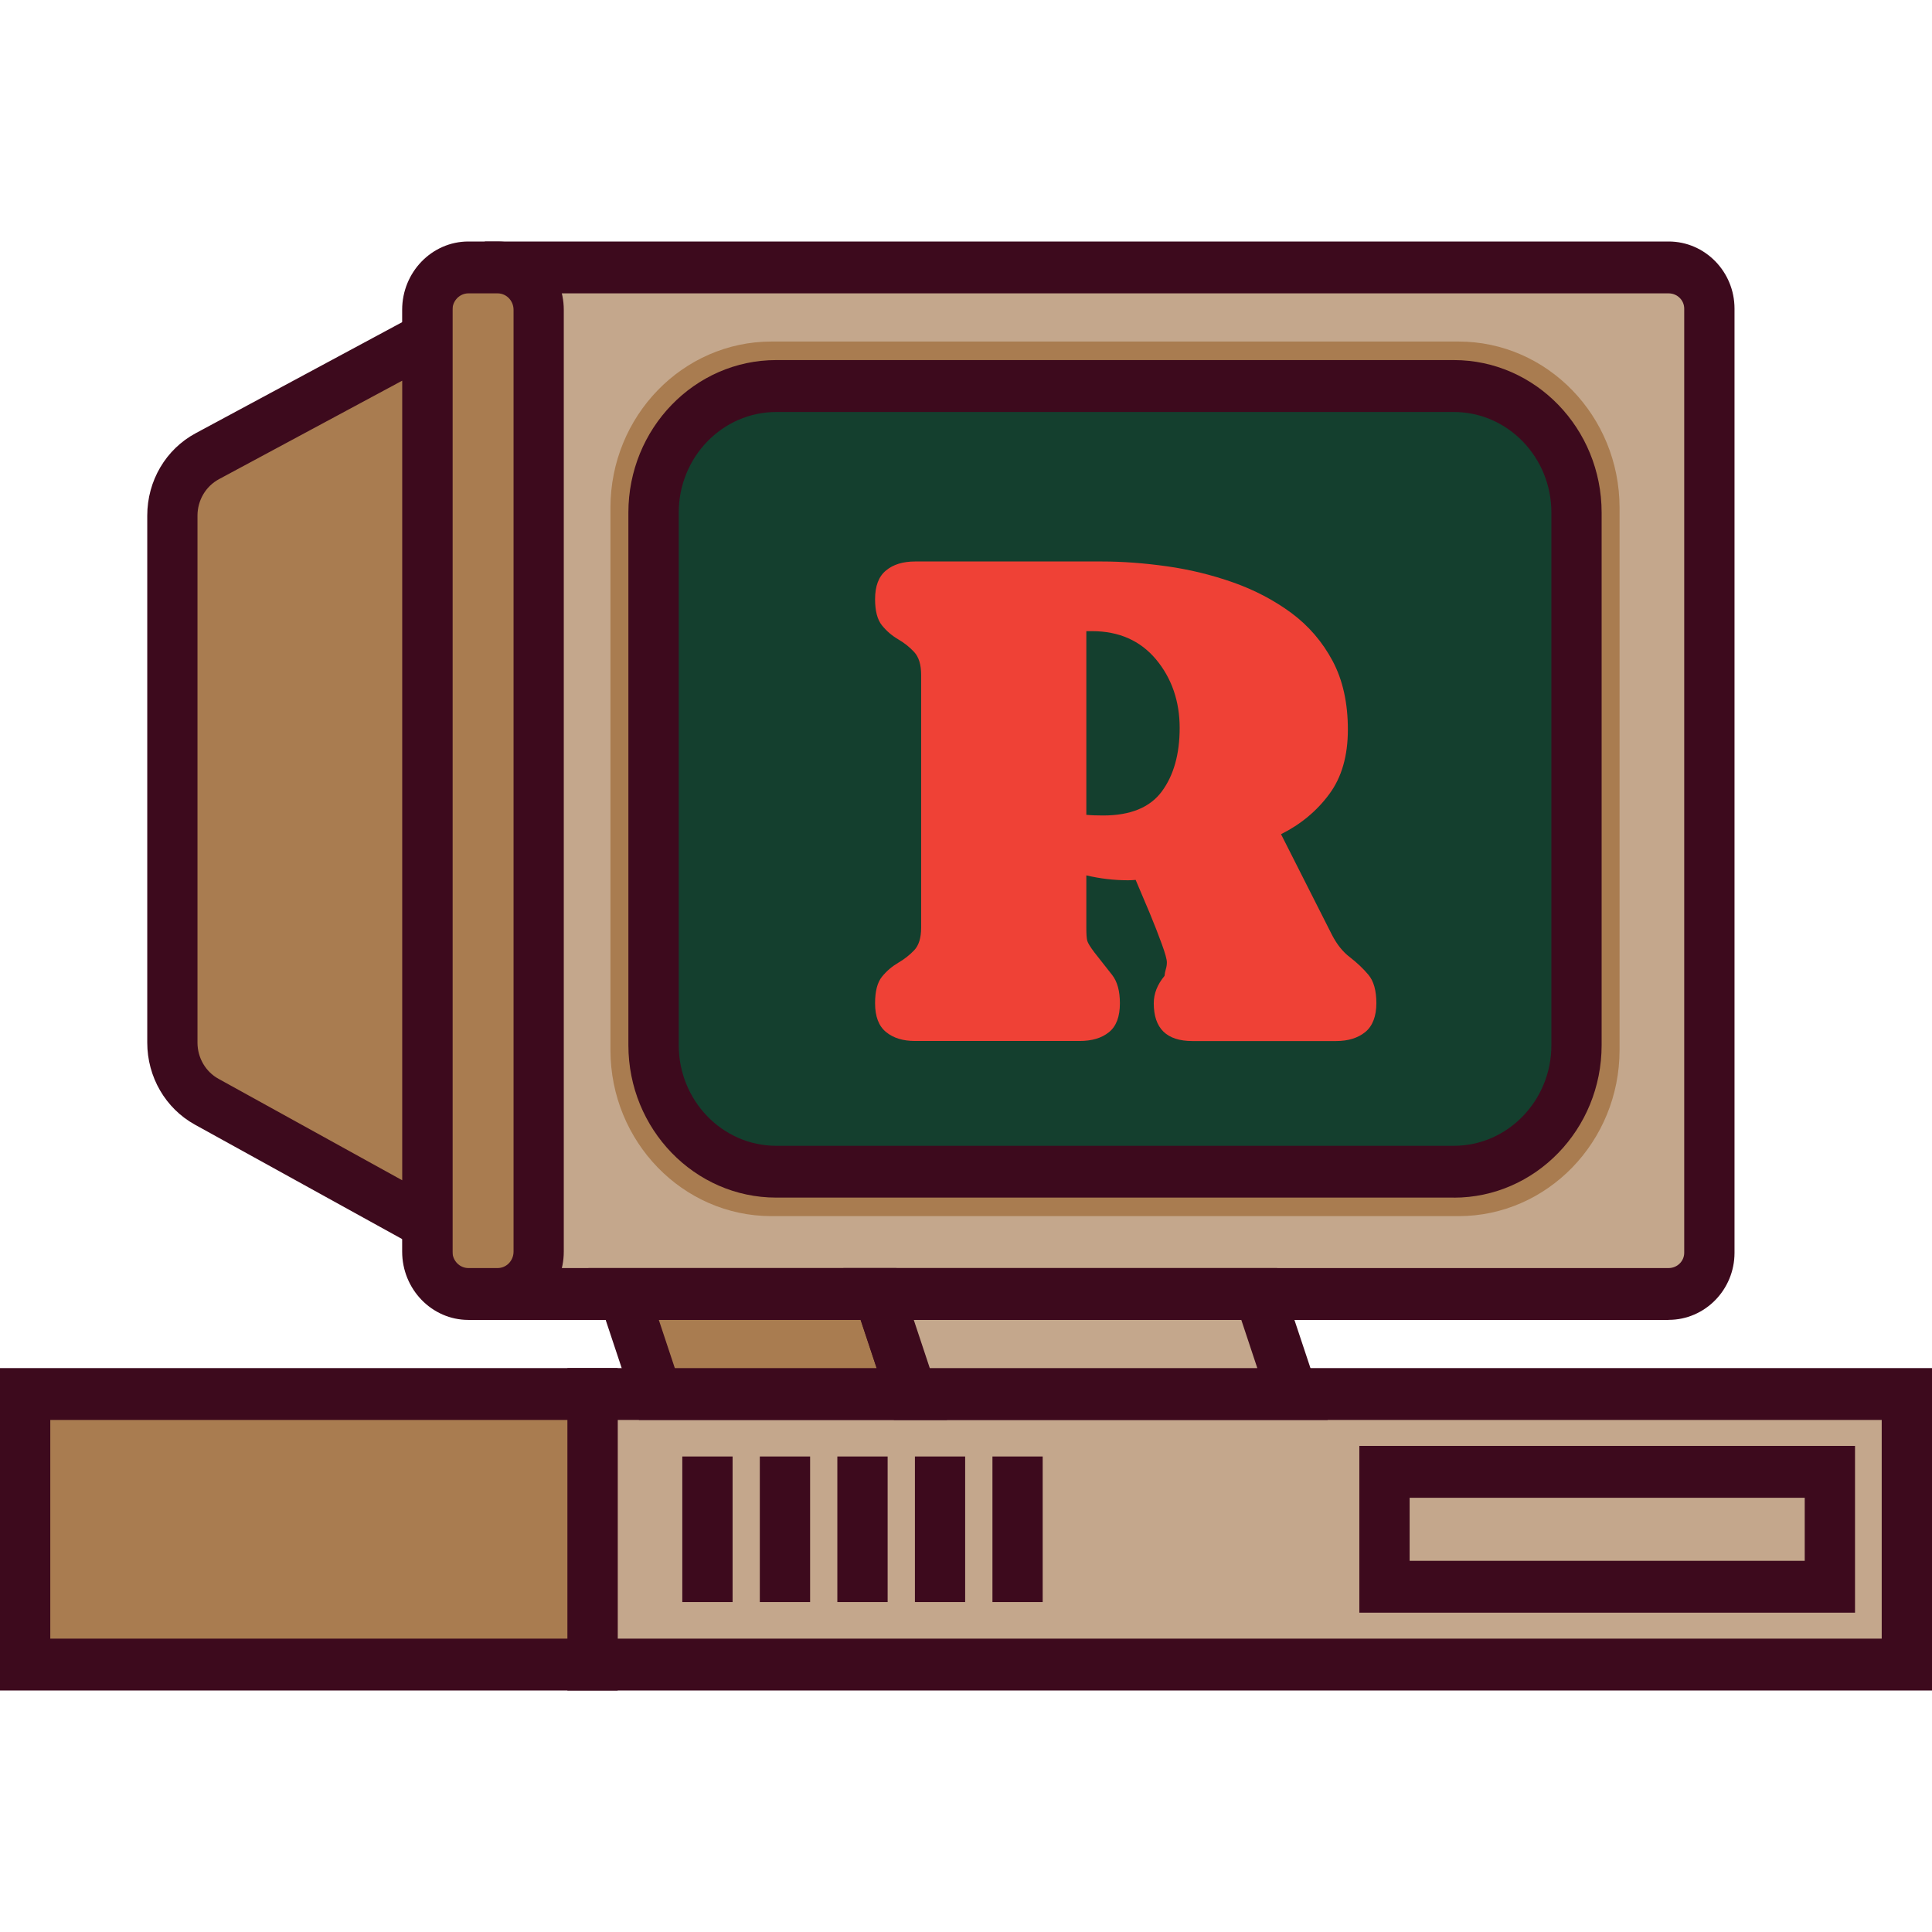
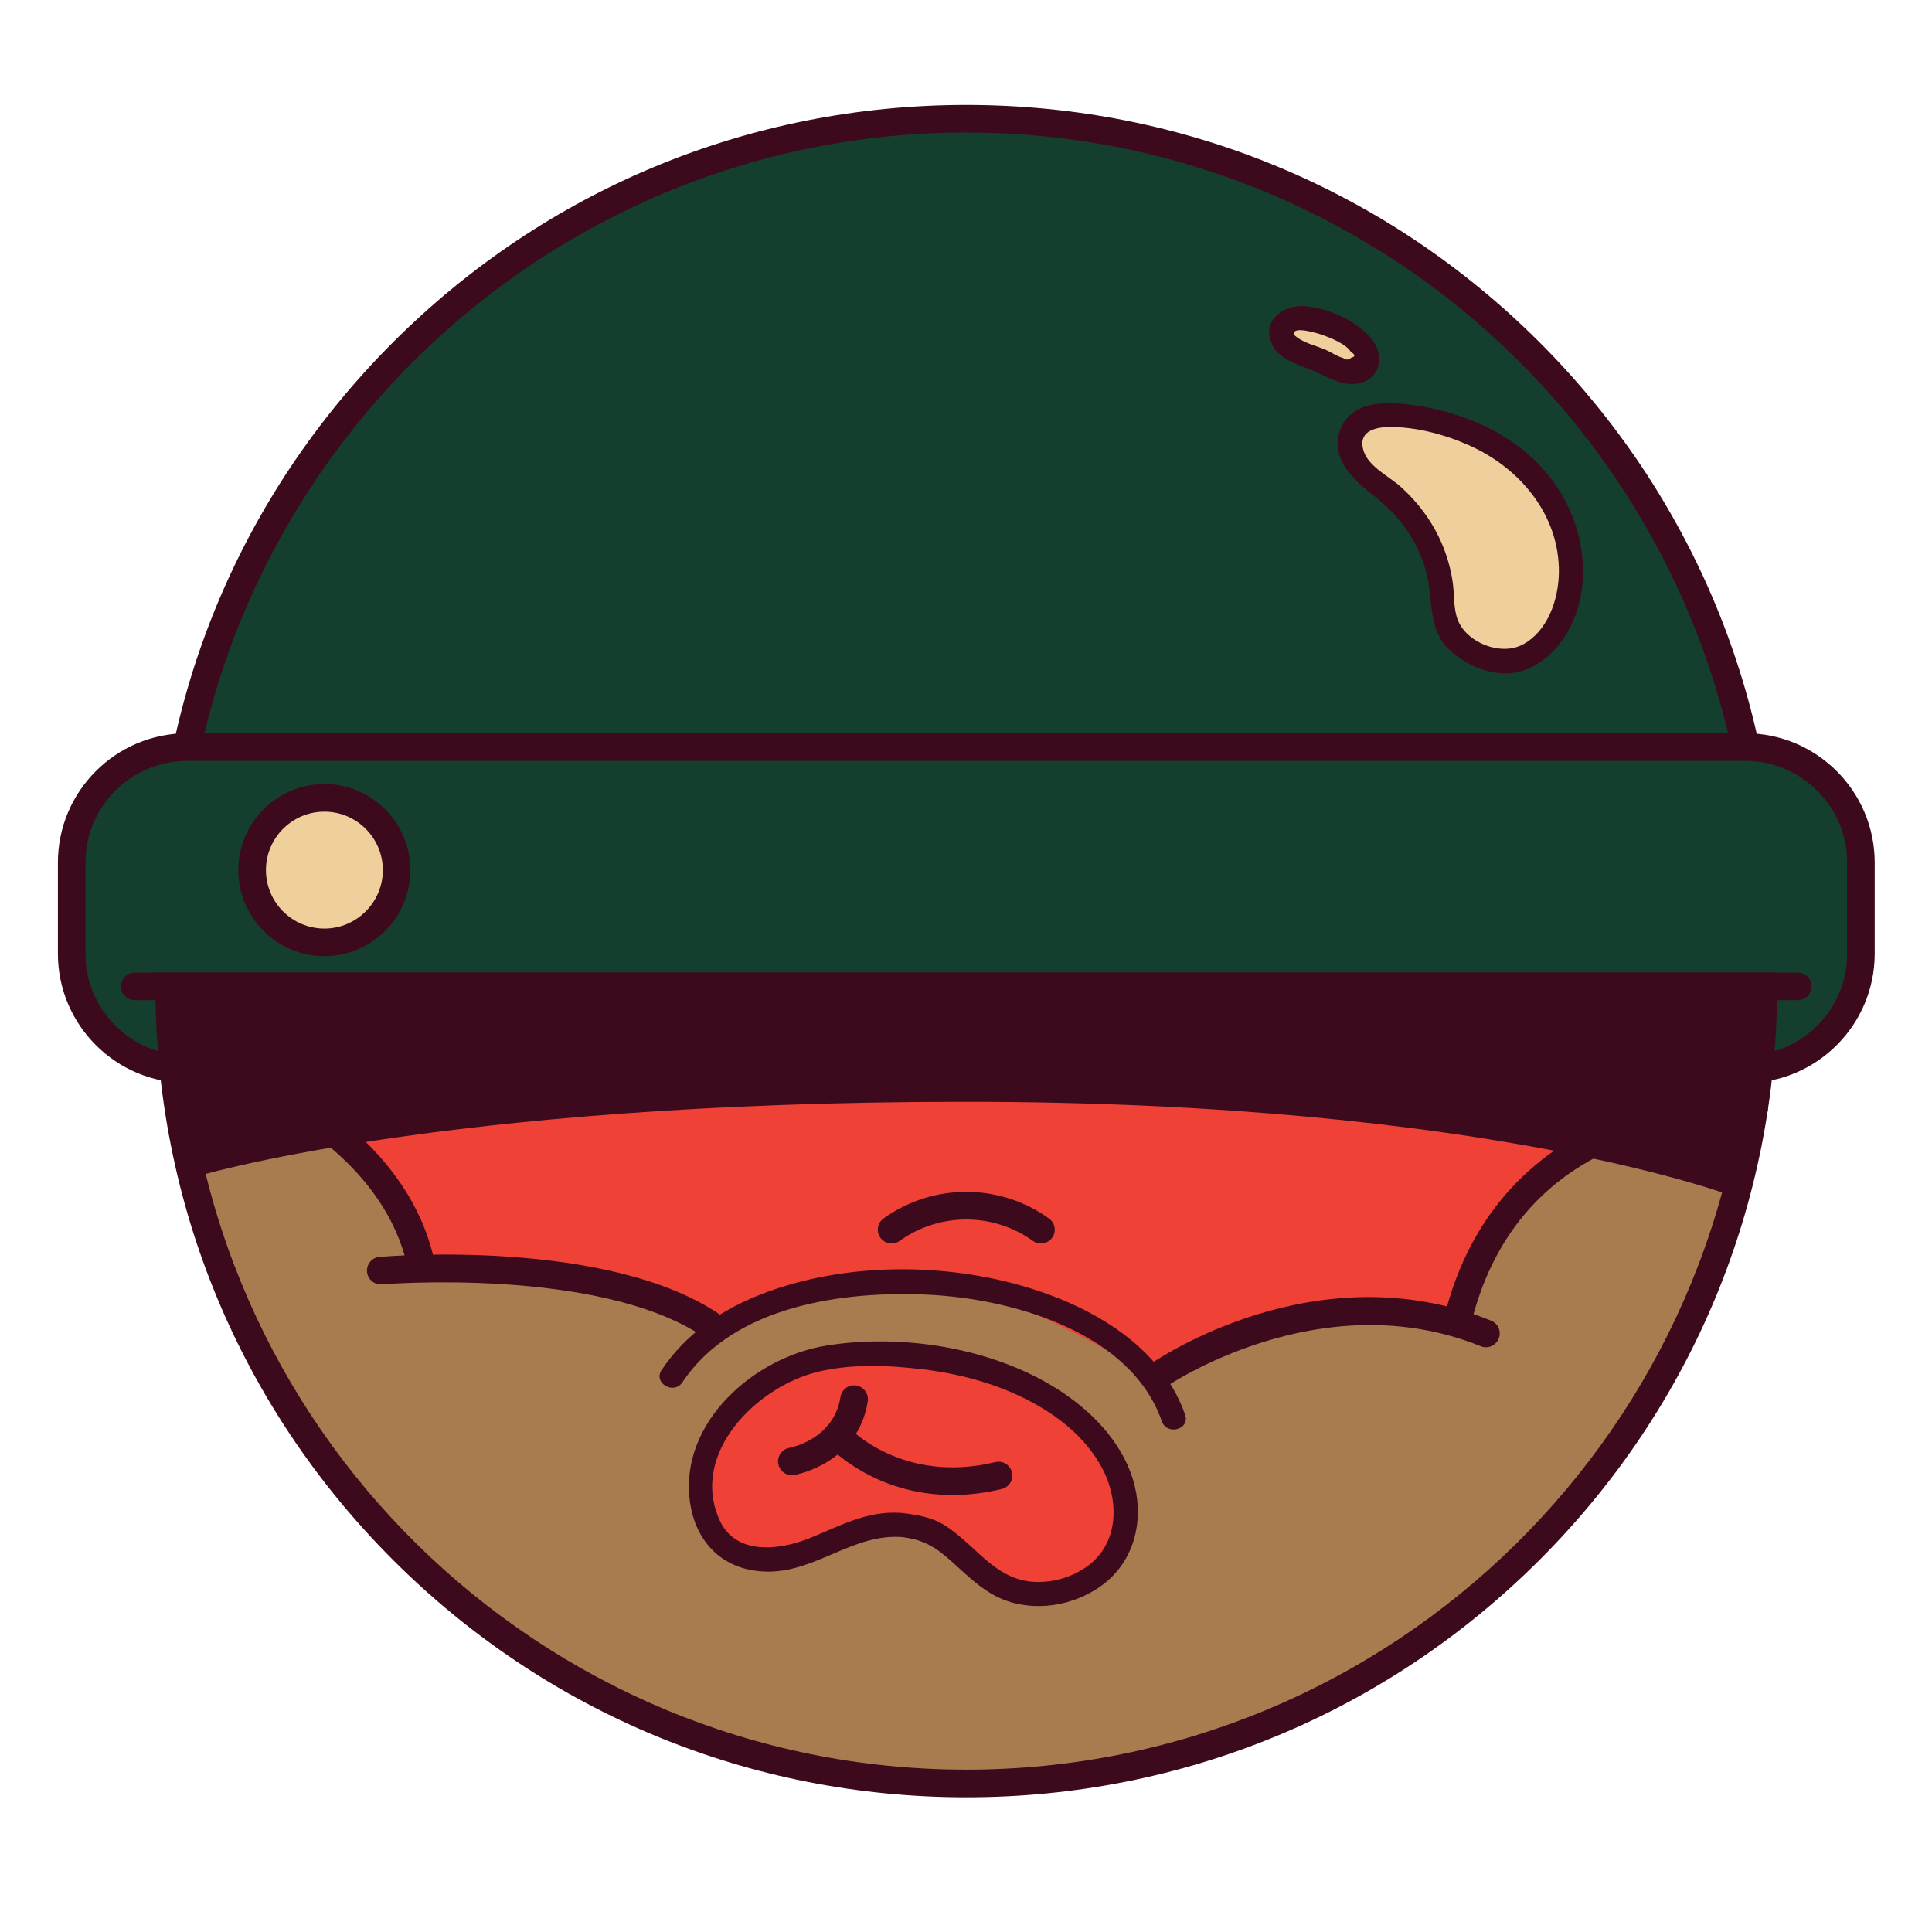
<svg xmlns="http://www.w3.org/2000/svg" width="32" height="32" viewBox="0 0 32 32" fill="none">
-   <path d="M8.03 4.43H27.638C28.01 4.43 28.312 4.735 28.312 5.112V20.75C28.312 21.127 28.01 21.432 27.638 21.432H8.03" fill="#C4A78C" />
-   <path d="M27.638 21.862H8.03V21.003H27.638C27.78 21.003 27.896 20.889 27.896 20.75V5.112C27.896 4.972 27.78 4.859 27.638 4.859H8.03V4H27.638C28.239 4 28.729 4.499 28.729 5.112V20.75C28.729 21.363 28.239 21.861 27.638 21.861V21.862Z" fill="#3D0A1D" />
-   <path d="M8.241 4.43H7.759C7.383 4.43 7.078 4.744 7.078 5.132V20.73C7.078 21.118 7.383 21.432 7.759 21.432H8.241C8.617 21.432 8.922 21.118 8.922 20.73V5.132C8.922 4.744 8.617 4.43 8.241 4.43Z" fill="#A97C50" />
-   <path d="M8.241 21.862H7.758C7.153 21.862 6.661 21.354 6.661 20.73V5.132C6.661 4.508 7.153 4 7.758 4H8.241C8.846 4 9.338 4.508 9.338 5.132V20.731C9.338 21.355 8.846 21.863 8.241 21.863V21.862ZM7.758 4.859C7.613 4.859 7.494 4.981 7.494 5.132V20.731C7.494 20.881 7.613 21.003 7.758 21.003H8.242C8.388 21.003 8.506 20.881 8.506 20.731V5.132C8.506 4.981 8.388 4.859 8.242 4.859H7.758Z" fill="#3D0A1D" />
-   <path d="M7.078 20.266L3.424 18.247C3.074 18.054 2.855 17.677 2.855 17.268V8.54C2.855 8.127 3.078 7.747 3.434 7.556L7.078 5.596V20.266Z" fill="#A97C50" />
-   <path d="M7.494 20.983L3.227 18.627C2.741 18.358 2.439 17.838 2.439 17.269V8.54C2.439 7.964 2.746 7.441 3.242 7.175L7.494 4.888V20.983ZM6.662 6.305L3.626 7.937C3.408 8.055 3.271 8.286 3.271 8.541V17.269C3.271 17.52 3.405 17.751 3.62 17.869L6.662 19.549V6.304V6.305Z" fill="#3D0A1D" />
-   <path d="M24.158 20.143H12.779C11.308 20.143 10.111 18.909 10.111 17.391V8.41C10.111 6.892 11.308 5.657 12.779 5.657H24.158C25.628 5.657 26.825 6.892 26.825 8.41V17.391C26.825 18.908 25.629 20.143 24.158 20.143ZM12.779 6.148C11.57 6.148 10.587 7.163 10.587 8.41V17.391C10.587 18.637 11.57 19.652 12.779 19.652H24.158C25.366 19.652 26.349 18.637 26.349 17.391V8.41C26.349 7.163 25.366 6.148 24.158 6.148H12.779Z" fill="#A97C50" />
-   <path d="M24.08 6.394H12.857C11.735 6.394 10.825 7.332 10.825 8.49V17.311C10.825 18.468 11.735 19.407 12.857 19.407H24.08C25.202 19.407 26.111 18.468 26.111 17.311V8.49C26.111 7.332 25.202 6.394 24.08 6.394Z" fill="#143F2E" />
-   <path d="M22.325 12.084C22.325 12.52 22.222 12.877 22.016 13.154C21.811 13.432 21.545 13.653 21.218 13.817L22.063 15.487C22.145 15.645 22.243 15.767 22.358 15.854C22.473 15.943 22.576 16.039 22.664 16.144C22.753 16.249 22.797 16.407 22.797 16.617C22.797 16.827 22.736 16.994 22.613 17.094C22.491 17.193 22.33 17.243 22.13 17.243H19.75C19.323 17.243 19.11 17.034 19.11 16.617C19.11 16.457 19.17 16.306 19.288 16.164C19.292 16.126 19.299 16.088 19.31 16.052C19.321 16.016 19.327 15.979 19.327 15.94C19.327 15.891 19.299 15.789 19.243 15.636C19.188 15.483 19.12 15.311 19.041 15.119C18.961 14.928 18.884 14.746 18.81 14.574C18.765 14.578 18.722 14.58 18.682 14.58C18.452 14.58 18.222 14.553 17.993 14.499V15.366C17.993 15.473 17.998 15.546 18.009 15.584C18.02 15.622 18.059 15.685 18.126 15.774C18.237 15.915 18.335 16.041 18.421 16.149C18.506 16.258 18.549 16.414 18.549 16.617C18.549 16.839 18.489 16.999 18.368 17.096C18.247 17.194 18.085 17.242 17.881 17.242H15.156C14.956 17.242 14.796 17.193 14.675 17.093C14.554 16.994 14.494 16.835 14.494 16.617C14.494 16.418 14.532 16.272 14.608 16.178C14.684 16.084 14.773 16.008 14.875 15.948C14.977 15.889 15.066 15.819 15.142 15.739C15.218 15.659 15.257 15.535 15.257 15.366V11.176C15.257 11.008 15.218 10.883 15.142 10.8C15.066 10.718 14.978 10.648 14.875 10.588C14.773 10.528 14.684 10.452 14.608 10.358C14.532 10.264 14.494 10.12 14.494 9.925C14.494 9.707 14.554 9.548 14.675 9.449C14.795 9.349 14.956 9.3 15.156 9.3H18.254C18.595 9.3 18.954 9.327 19.33 9.38C19.706 9.433 20.071 9.522 20.425 9.647C20.779 9.772 21.1 9.94 21.388 10.152C21.675 10.365 21.903 10.63 22.072 10.947C22.241 11.264 22.325 11.644 22.325 12.083L22.325 12.084ZM17.993 10.454V13.496C18.074 13.504 18.167 13.507 18.271 13.507C18.723 13.507 19.048 13.374 19.244 13.108C19.44 12.842 19.539 12.491 19.539 12.055C19.539 11.619 19.408 11.233 19.147 10.921C18.886 10.61 18.533 10.454 18.088 10.454H17.993H17.993Z" fill="#EF4136" />
-   <path d="M24.08 19.836H12.856C11.506 19.836 10.408 18.703 10.408 17.311V8.49C10.408 7.097 11.506 5.964 12.856 5.964H24.08C25.43 5.964 26.528 7.097 26.528 8.49V17.311C26.528 18.704 25.43 19.837 24.08 19.837V19.836ZM12.857 6.824C11.966 6.824 11.242 7.571 11.242 8.49V17.311C11.242 18.23 11.966 18.978 12.857 18.978H24.081C24.971 18.978 25.696 18.23 25.696 17.311V8.49C25.696 7.571 24.971 6.824 24.081 6.824H12.857Z" fill="#3D0A1D" />
-   <path d="M31.584 23.09H9.814V27.57H31.584V23.09Z" fill="#C4A78C" />
-   <path d="M32 28H9.398V22.66H32V28ZM10.23 27.141H31.167V23.519H10.23V27.141Z" fill="#3D0A1D" />
-   <path d="M9.814 23.09H0.416V27.57H9.814V23.09Z" fill="#A97C50" />
-   <path d="M10.23 28H0V22.66H10.23V28ZM0.833 27.141H9.398V23.519H0.833V27.141Z" fill="#3D0A1D" />
-   <path d="M30.725 26.711H22.515V23.949H30.725V26.711ZM23.348 25.852H29.892V24.808H23.348V25.852Z" fill="#3D0A1D" />
-   <path d="M12.134 24.124H11.301V26.535H12.134V24.124Z" fill="#3D0A1D" />
-   <path d="M13.418 24.124H12.585V26.535H13.418V24.124Z" fill="#3D0A1D" />
-   <path d="M14.702 24.124H13.869V26.535H14.702V24.124Z" fill="#3D0A1D" />
-   <path d="M15.986 24.124H15.154V26.535H15.986V24.124Z" fill="#3D0A1D" />
-   <path d="M17.27 24.124H16.438V26.535H17.27V24.124Z" fill="#3D0A1D" />
-   <path d="M15.103 23.09L14.552 21.432H10.329L10.88 23.09H15.103Z" fill="#A97C50" />
-   <path d="M15.686 23.519H10.583L9.746 21.003H14.849L15.686 23.519ZM11.177 22.66H14.52L14.255 21.862H10.912L11.177 22.66Z" fill="#3D0A1D" />
-   <path d="M15.103 23.09L14.552 21.432H20.857L21.408 23.09H15.103Z" fill="#C4A78C" />
-   <path d="M21.991 23.519H14.806L13.969 21.003H21.154L21.991 23.519ZM15.4 22.66H20.825L20.56 21.862H15.135L15.4 22.66Z" fill="#3D0A1D" />
+   <path d="M29.207 15.169H2.802C2.802 7.878 8.713 1.967 16.005 1.967C23.296 1.967 29.207 7.878 29.207 15.169Z" fill="#143F2E" />
+   <path d="M29.435 15.398H2.574V15.169C2.574 11.582 3.971 8.209 6.507 5.672C9.044 3.135 12.417 1.738 16.005 1.738C19.592 1.738 22.965 3.135 25.502 5.672C28.038 8.209 29.435 11.582 29.435 15.169V15.398ZM3.033 14.941H28.976C28.854 7.892 23.082 2.195 16.004 2.195C8.926 2.195 3.155 7.892 3.033 14.941Z" fill="#3D0A1D" />
+   <path d="M28.909 12.374H3.101C2.044 12.374 1.187 13.231 1.187 14.287V15.797C1.187 16.853 2.044 17.71 3.101 17.71H28.909C29.965 17.71 30.822 16.853 30.822 15.797V14.287C30.822 13.231 29.965 12.374 28.909 12.374Z" fill="#143F2E" />
+   <path d="M28.909 17.938H3.101C1.92 17.938 0.959 16.977 0.959 15.796V14.287C0.959 13.106 1.919 12.145 3.101 12.145H28.909C30.09 12.145 31.051 13.106 31.051 14.287V15.796C31.051 16.977 30.09 17.938 28.909 17.938H28.909ZM3.101 12.603C2.172 12.603 1.416 13.358 1.416 14.287V15.797C1.416 16.725 2.171 17.481 3.101 17.481H28.909C29.838 17.481 30.594 16.726 30.594 15.797V14.287C30.594 13.359 29.838 12.603 28.909 12.603H3.101Z" fill="#3D0A1D" />
+   <path d="M29.777 16.566H2.232C2.106 16.566 2.003 16.464 2.003 16.338C2.003 16.211 2.106 16.109 2.232 16.109H29.777C29.903 16.109 30.006 16.211 30.006 16.338C30.006 16.464 29.903 16.566 29.777 16.566Z" fill="#3D0A1D" />
+   <path d="M2.802 16.338H29.207C29.207 23.629 23.297 29.54 16.005 29.54C8.714 29.54 2.802 23.629 2.802 16.338Z" fill="#EF4136" />
+   <path d="M28.734 18.353C24.938 18.442 24.045 21.851 24.045 21.851C22.155 21.324 19.129 22.819 19.129 22.819C19.129 22.819 16.597 21.267 15.43 21.224C12.665 21.121 11.838 21.977 11.838 21.977C9.858 20.769 6.738 20.999 6.738 20.999C7.266 19.97 5.132 18.465 5.132 18.465L2.907 17.998C3.723 24.506 9.277 29.541 16.006 29.541C22.735 29.541 28.085 24.688 29.055 18.353H28.735L28.734 18.353Z" fill="#A97C50" />
+   <path d="M28.741 19.827C28.741 19.827 24.701 18.249 15.98 18.249C7.259 18.249 3.204 19.5 3.204 19.5L2.802 16.338H29.207L28.742 19.827L28.741 19.827Z" fill="#3D0A1D" />
+   <path d="M14.938 25.258C15.435 25.311 15.54 25.418 15.805 25.635C16.069 25.852 16.29 26.117 16.608 26.272C17.246 26.582 18.11 26.303 18.45 25.767C18.791 25.232 18.672 24.534 18.294 23.997C17.61 23.026 16.299 22.564 15.087 22.46C14.298 22.392 13.347 22.402 12.716 22.875C12.303 23.184 11.915 23.511 11.719 23.964C11.539 24.379 11.554 25.186 11.943 25.56C12.197 25.803 12.619 25.87 12.983 25.81C13.704 25.69 14.157 25.177 14.938 25.259L14.938 25.258Z" fill="#EF4136" />
+   <path d="M14.938 25.458C15.236 25.494 15.436 25.586 15.663 25.777C15.958 26.025 16.218 26.321 16.578 26.477C17.12 26.712 17.785 26.602 18.254 26.256C18.772 25.875 18.945 25.223 18.794 24.61C18.636 23.966 18.158 23.444 17.622 23.079C16.532 22.338 14.99 22.082 13.7 22.285C12.497 22.474 11.26 23.551 11.425 24.853C11.515 25.561 11.994 26.029 12.723 26.031C13.518 26.034 14.137 25.398 14.937 25.459C15.194 25.478 15.193 25.078 14.937 25.059C14.366 25.015 13.921 25.271 13.41 25.477C12.899 25.682 12.182 25.762 11.918 25.177C11.419 24.07 12.537 22.966 13.545 22.722C14.11 22.585 14.725 22.613 15.299 22.682C15.877 22.753 16.459 22.906 16.981 23.168C17.503 23.43 17.966 23.791 18.244 24.297C18.544 24.843 18.543 25.571 17.991 25.955C17.746 26.126 17.436 26.215 17.136 26.201C16.762 26.184 16.491 25.986 16.224 25.743C16.042 25.578 15.86 25.399 15.651 25.266C15.434 25.128 15.188 25.089 14.937 25.059C14.686 25.029 14.684 25.429 14.937 25.459L14.938 25.458Z" fill="#3D0A1D" />
+   <path d="M13.115 24.434C13.006 24.434 12.91 24.356 12.89 24.245C12.869 24.121 12.951 24.002 13.075 23.981C13.109 23.974 13.812 23.836 13.921 23.139C13.94 23.015 14.057 22.929 14.182 22.949C14.306 22.968 14.392 23.085 14.373 23.21C14.213 24.235 13.198 24.423 13.155 24.431C13.142 24.433 13.129 24.434 13.115 24.434Z" fill="#3D0A1D" />
+   <path d="M15.775 24.762C14.477 24.762 13.737 23.971 13.7 23.931C13.615 23.838 13.621 23.694 13.714 23.608C13.807 23.523 13.951 23.53 14.037 23.623C14.075 23.664 14.954 24.587 16.485 24.217C16.608 24.187 16.731 24.263 16.761 24.386C16.791 24.509 16.715 24.632 16.593 24.662C16.3 24.733 16.027 24.762 15.775 24.762L15.775 24.762Z" fill="#3D0A1D" />
+   <path d="M6.967 21.144C6.863 21.144 6.769 21.071 6.745 20.965C6.374 19.306 4.682 18.463 4.665 18.454C4.551 18.399 4.504 18.262 4.559 18.149C4.615 18.035 4.751 17.988 4.865 18.043C4.943 18.081 6.773 18.993 7.191 20.865C7.218 20.989 7.141 21.11 7.018 21.138C7.001 21.142 6.984 21.144 6.967 21.144Z" fill="#3D0A1D" />
+   <path d="M11.767 22.172C11.724 22.172 11.68 22.16 11.641 22.134C9.915 20.985 6.362 21.27 6.326 21.273C6.2 21.284 6.089 21.19 6.079 21.064C6.068 20.939 6.162 20.828 6.287 20.818C6.439 20.805 10.035 20.515 11.895 21.754C12 21.823 12.029 21.966 11.958 22.071C11.914 22.137 11.842 22.172 11.768 22.172H11.767Z" fill="#3D0A1D" />
+   <path d="M24.165 22.014C24.145 22.014 24.126 22.012 24.106 22.006C23.984 21.974 23.911 21.849 23.943 21.727C24.471 19.717 25.841 18.844 26.897 18.466C28.03 18.06 29.029 18.125 29.07 18.128C29.196 18.137 29.291 18.246 29.282 18.372C29.273 18.497 29.165 18.593 29.038 18.584C29.029 18.583 28.081 18.523 27.036 18.902C25.659 19.4 24.767 20.39 24.385 21.843C24.358 21.946 24.266 22.014 24.164 22.014L24.165 22.014Z" fill="#3D0A1D" />
+   <path d="M16.005 29.769C12.417 29.769 9.044 28.371 6.507 25.835C3.971 23.298 2.574 19.925 2.574 16.338V16.109H29.435V16.338C29.435 19.925 28.038 23.298 25.502 25.835C22.965 28.371 19.592 29.769 16.005 29.769ZM3.033 16.566C3.155 23.615 8.927 29.311 16.005 29.311C23.082 29.311 28.854 23.615 28.977 16.566H3.033Z" fill="#3D0A1D" />
+   <path d="M14.768 20.596C14.696 20.596 14.625 20.562 14.581 20.498C14.508 20.395 14.533 20.253 14.637 20.18L14.656 20.166C15.472 19.594 16.565 19.6 17.374 20.182C17.477 20.255 17.501 20.398 17.427 20.501C17.353 20.603 17.21 20.627 17.108 20.553C16.456 20.085 15.576 20.08 14.918 20.541L14.898 20.555C14.858 20.583 14.813 20.596 14.768 20.596H14.768Z" fill="#3D0A1D" />
+   <path d="M19.165 23.022C19.093 23.022 19.022 22.989 18.978 22.925C18.905 22.822 18.93 22.679 19.033 22.607C19.145 22.529 21.794 20.704 24.697 21.874C24.814 21.922 24.871 22.055 24.823 22.172C24.776 22.289 24.643 22.346 24.526 22.298C21.858 21.222 19.321 22.963 19.295 22.981C19.255 23.009 19.21 23.022 19.165 23.022H19.165Z" fill="#3D0A1D" />
+   <path d="M19.63 23.434C19.186 22.161 17.805 21.489 16.573 21.206C15.297 20.914 13.838 20.959 12.611 21.436C11.946 21.694 11.357 22.093 10.958 22.693C10.815 22.908 11.161 23.109 11.303 22.895C12.147 21.626 13.964 21.378 15.366 21.444C16.767 21.51 18.73 22.066 19.243 23.54C19.327 23.782 19.714 23.678 19.629 23.434H19.63Z" fill="#3D0A1D" />
+   <path d="M5.373 15.609C6.033 15.609 6.569 15.073 6.569 14.412C6.569 13.751 6.033 13.216 5.373 13.216C4.712 13.216 4.176 13.751 4.176 14.412C4.176 15.073 4.712 15.609 5.373 15.609Z" fill="#EFCF9C" />
+   <path d="M5.373 15.837C4.587 15.837 3.947 15.197 3.947 14.412C3.947 13.626 4.587 12.986 5.373 12.986C6.158 12.986 6.798 13.626 6.798 14.412C6.798 15.197 6.158 15.837 5.373 15.837ZM5.373 13.444C4.839 13.444 4.405 13.878 4.405 14.412C4.405 14.946 4.839 15.38 5.373 15.38C5.906 15.38 6.341 14.946 6.341 14.412C6.341 13.878 5.906 13.444 5.373 13.444Z" fill="#3D0A1D" />
+   <path d="M22.998 8.154C22.83 8.017 22.642 7.9 22.508 7.73C22.374 7.561 22.303 7.315 22.409 7.127C22.544 6.887 22.873 6.857 23.146 6.879C23.999 6.95 24.858 7.278 25.426 7.919C25.994 8.559 26.212 9.54 25.825 10.305C25.64 10.67 25.275 10.99 24.866 10.955C24.571 10.93 24.106 10.688 23.984 10.407C23.912 10.241 23.898 10.056 23.886 9.875C23.842 9.203 23.532 8.59 22.998 8.154Z" fill="#EFCF9C" />
+   <path d="M23.139 8.012C22.953 7.863 22.656 7.705 22.583 7.461C22.491 7.158 22.753 7.078 22.993 7.073C23.44 7.065 23.925 7.194 24.333 7.376C25.175 7.751 25.834 8.531 25.82 9.489C25.813 9.929 25.637 10.45 25.226 10.673C24.865 10.87 24.296 10.651 24.146 10.269C24.071 10.079 24.091 9.847 24.062 9.647C24.03 9.43 23.973 9.222 23.888 9.019C23.722 8.625 23.465 8.287 23.14 8.011C22.945 7.846 22.661 8.127 22.857 8.294C23.246 8.624 23.523 9.041 23.638 9.541C23.735 9.968 23.655 10.433 24.005 10.761C24.266 11.006 24.665 11.188 25.028 11.15C25.441 11.107 25.786 10.794 25.979 10.442C26.409 9.654 26.231 8.649 25.709 7.951C25.149 7.202 24.232 6.808 23.323 6.698C22.922 6.65 22.385 6.656 22.206 7.099C21.993 7.631 22.499 8.011 22.858 8.295C23.058 8.454 23.343 8.173 23.141 8.013L23.139 8.012Z" fill="#3D0A1D" />
+   <path d="M21.285 5.68C21.231 5.617 21.199 5.529 21.222 5.449C21.244 5.368 21.317 5.308 21.398 5.283C21.478 5.258 21.565 5.262 21.648 5.275C21.965 5.321 22.418 5.518 22.606 5.795C22.661 5.876 22.679 5.99 22.623 6.071C22.551 6.174 22.399 6.177 22.277 6.147C22.102 6.105 21.956 6.002 21.791 5.939C21.614 5.872 21.416 5.834 21.286 5.681L21.285 5.68Z" fill="#EFCF9C" />
+   <path d="M21.458 5.579C21.322 5.367 21.831 5.521 21.905 5.548C22.034 5.595 22.3 5.698 22.375 5.83C22.451 5.874 22.453 5.906 22.381 5.925C22.339 5.964 22.294 5.965 22.244 5.928C22.151 5.906 22.061 5.841 21.973 5.801C21.788 5.717 21.574 5.685 21.426 5.539C21.243 5.358 20.96 5.641 21.143 5.822C21.31 5.986 21.505 6.042 21.715 6.125C21.926 6.209 22.145 6.36 22.391 6.361C22.835 6.363 22.977 5.914 22.706 5.599C22.454 5.306 22.026 5.117 21.647 5.074C21.223 5.027 20.841 5.361 21.113 5.781C21.251 5.996 21.598 5.796 21.458 5.579Z" fill="#3D0A1D" />
</svg>
